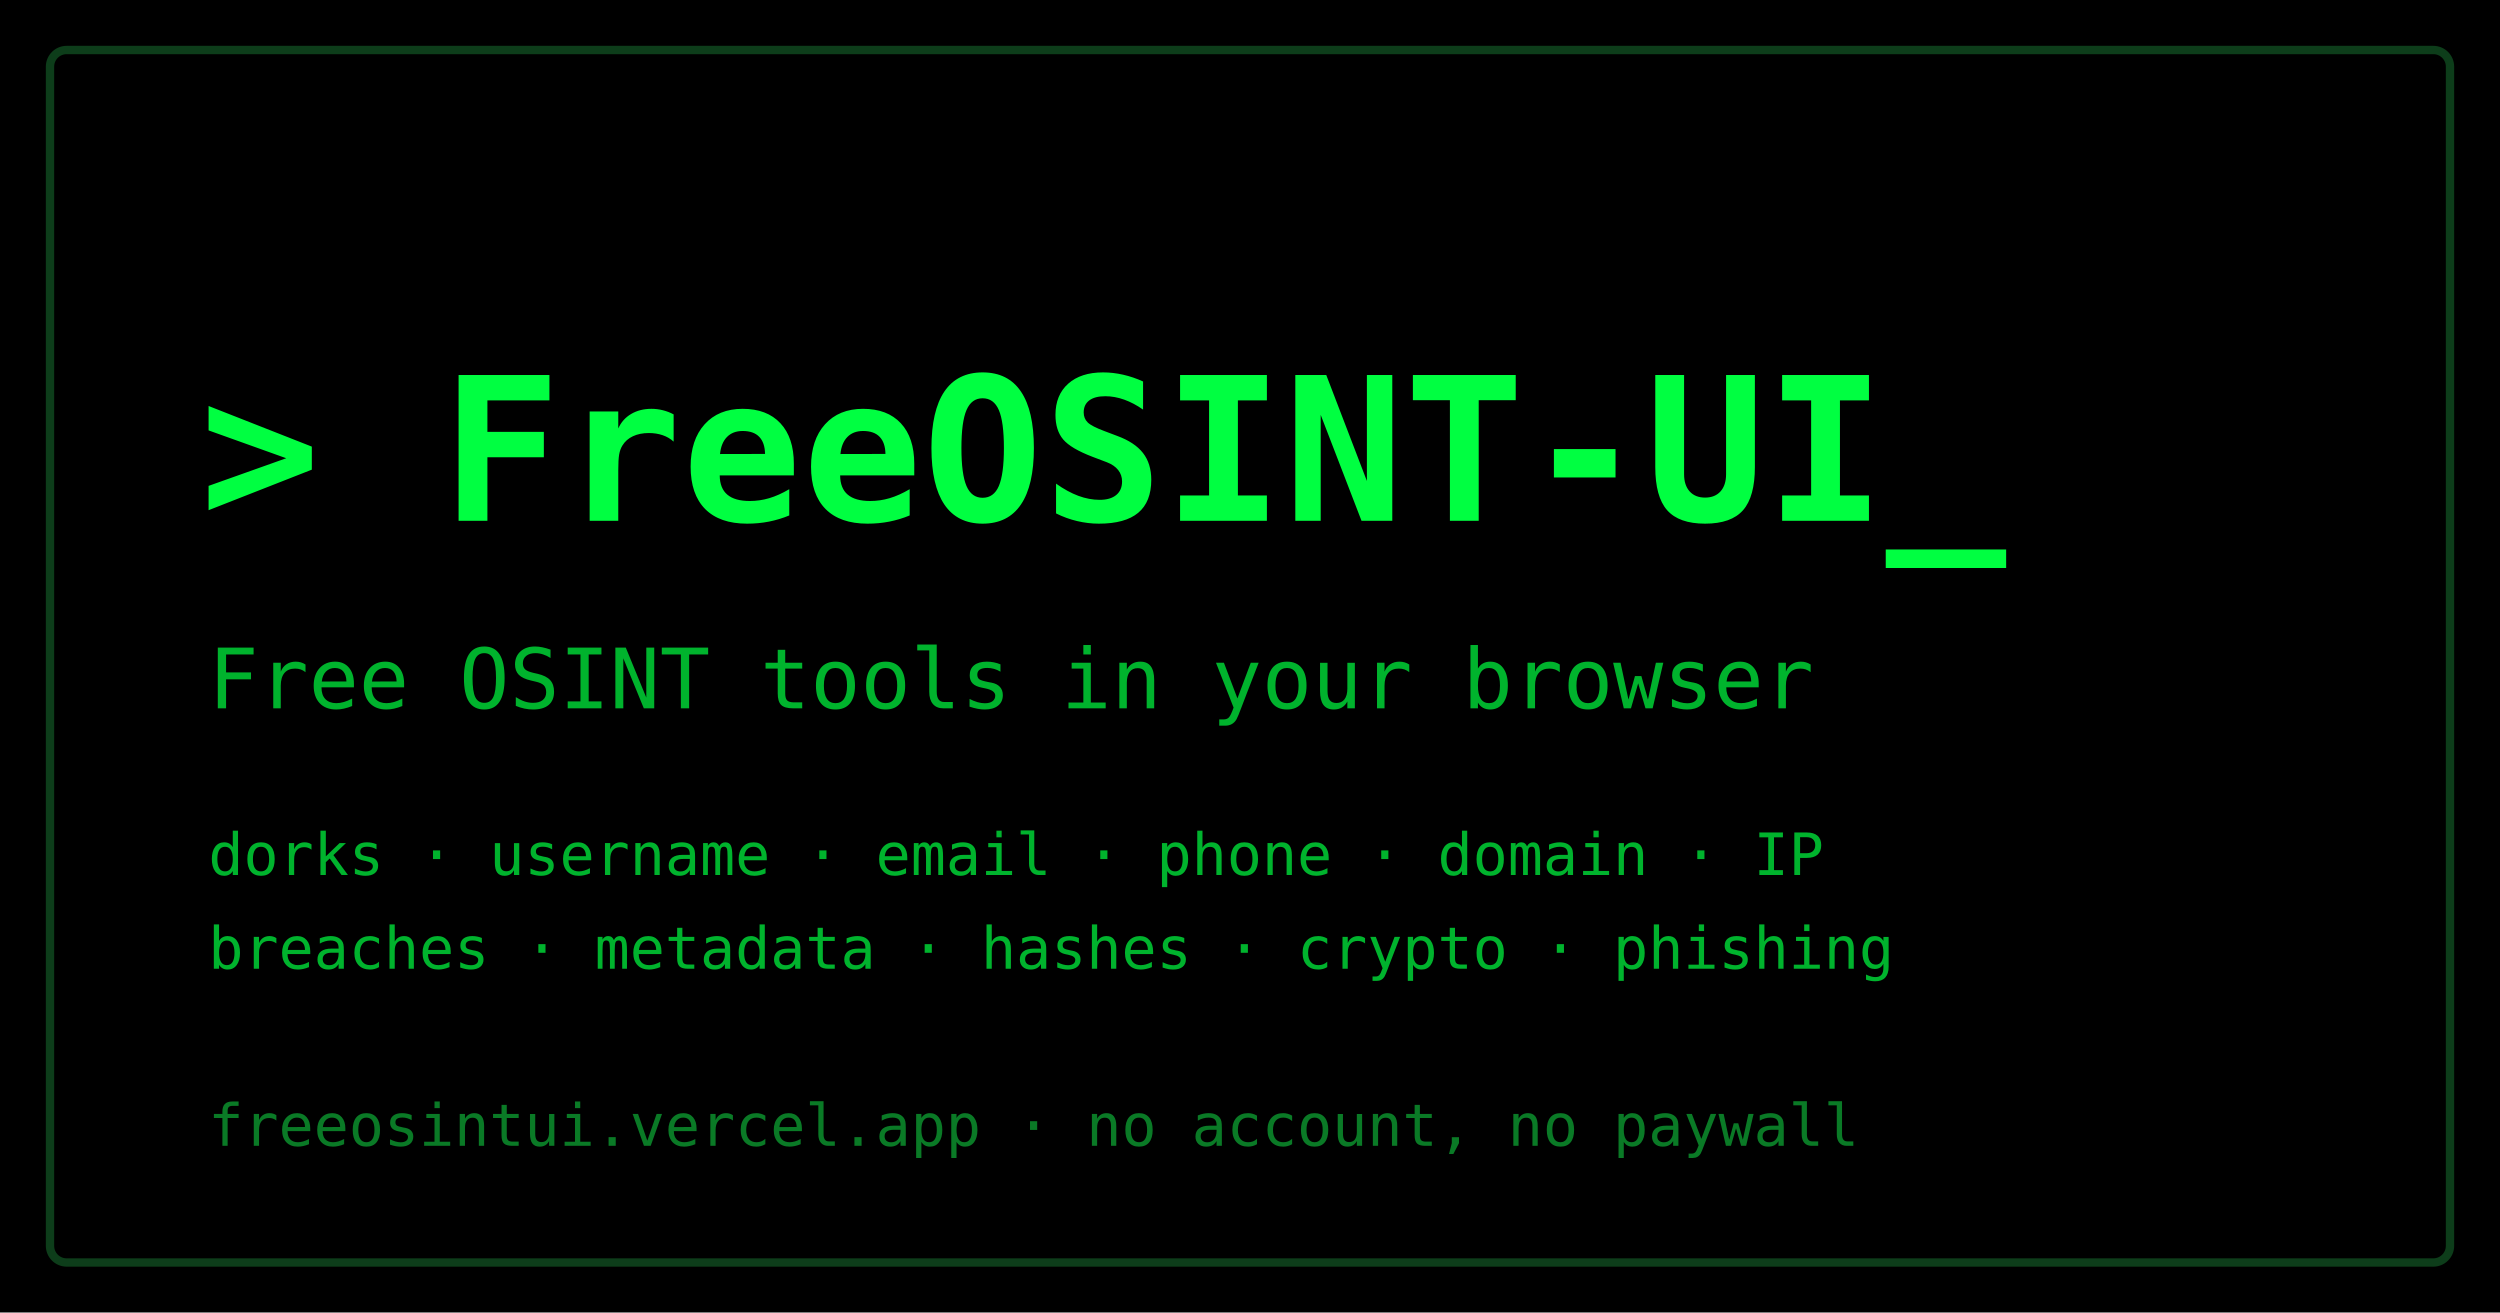
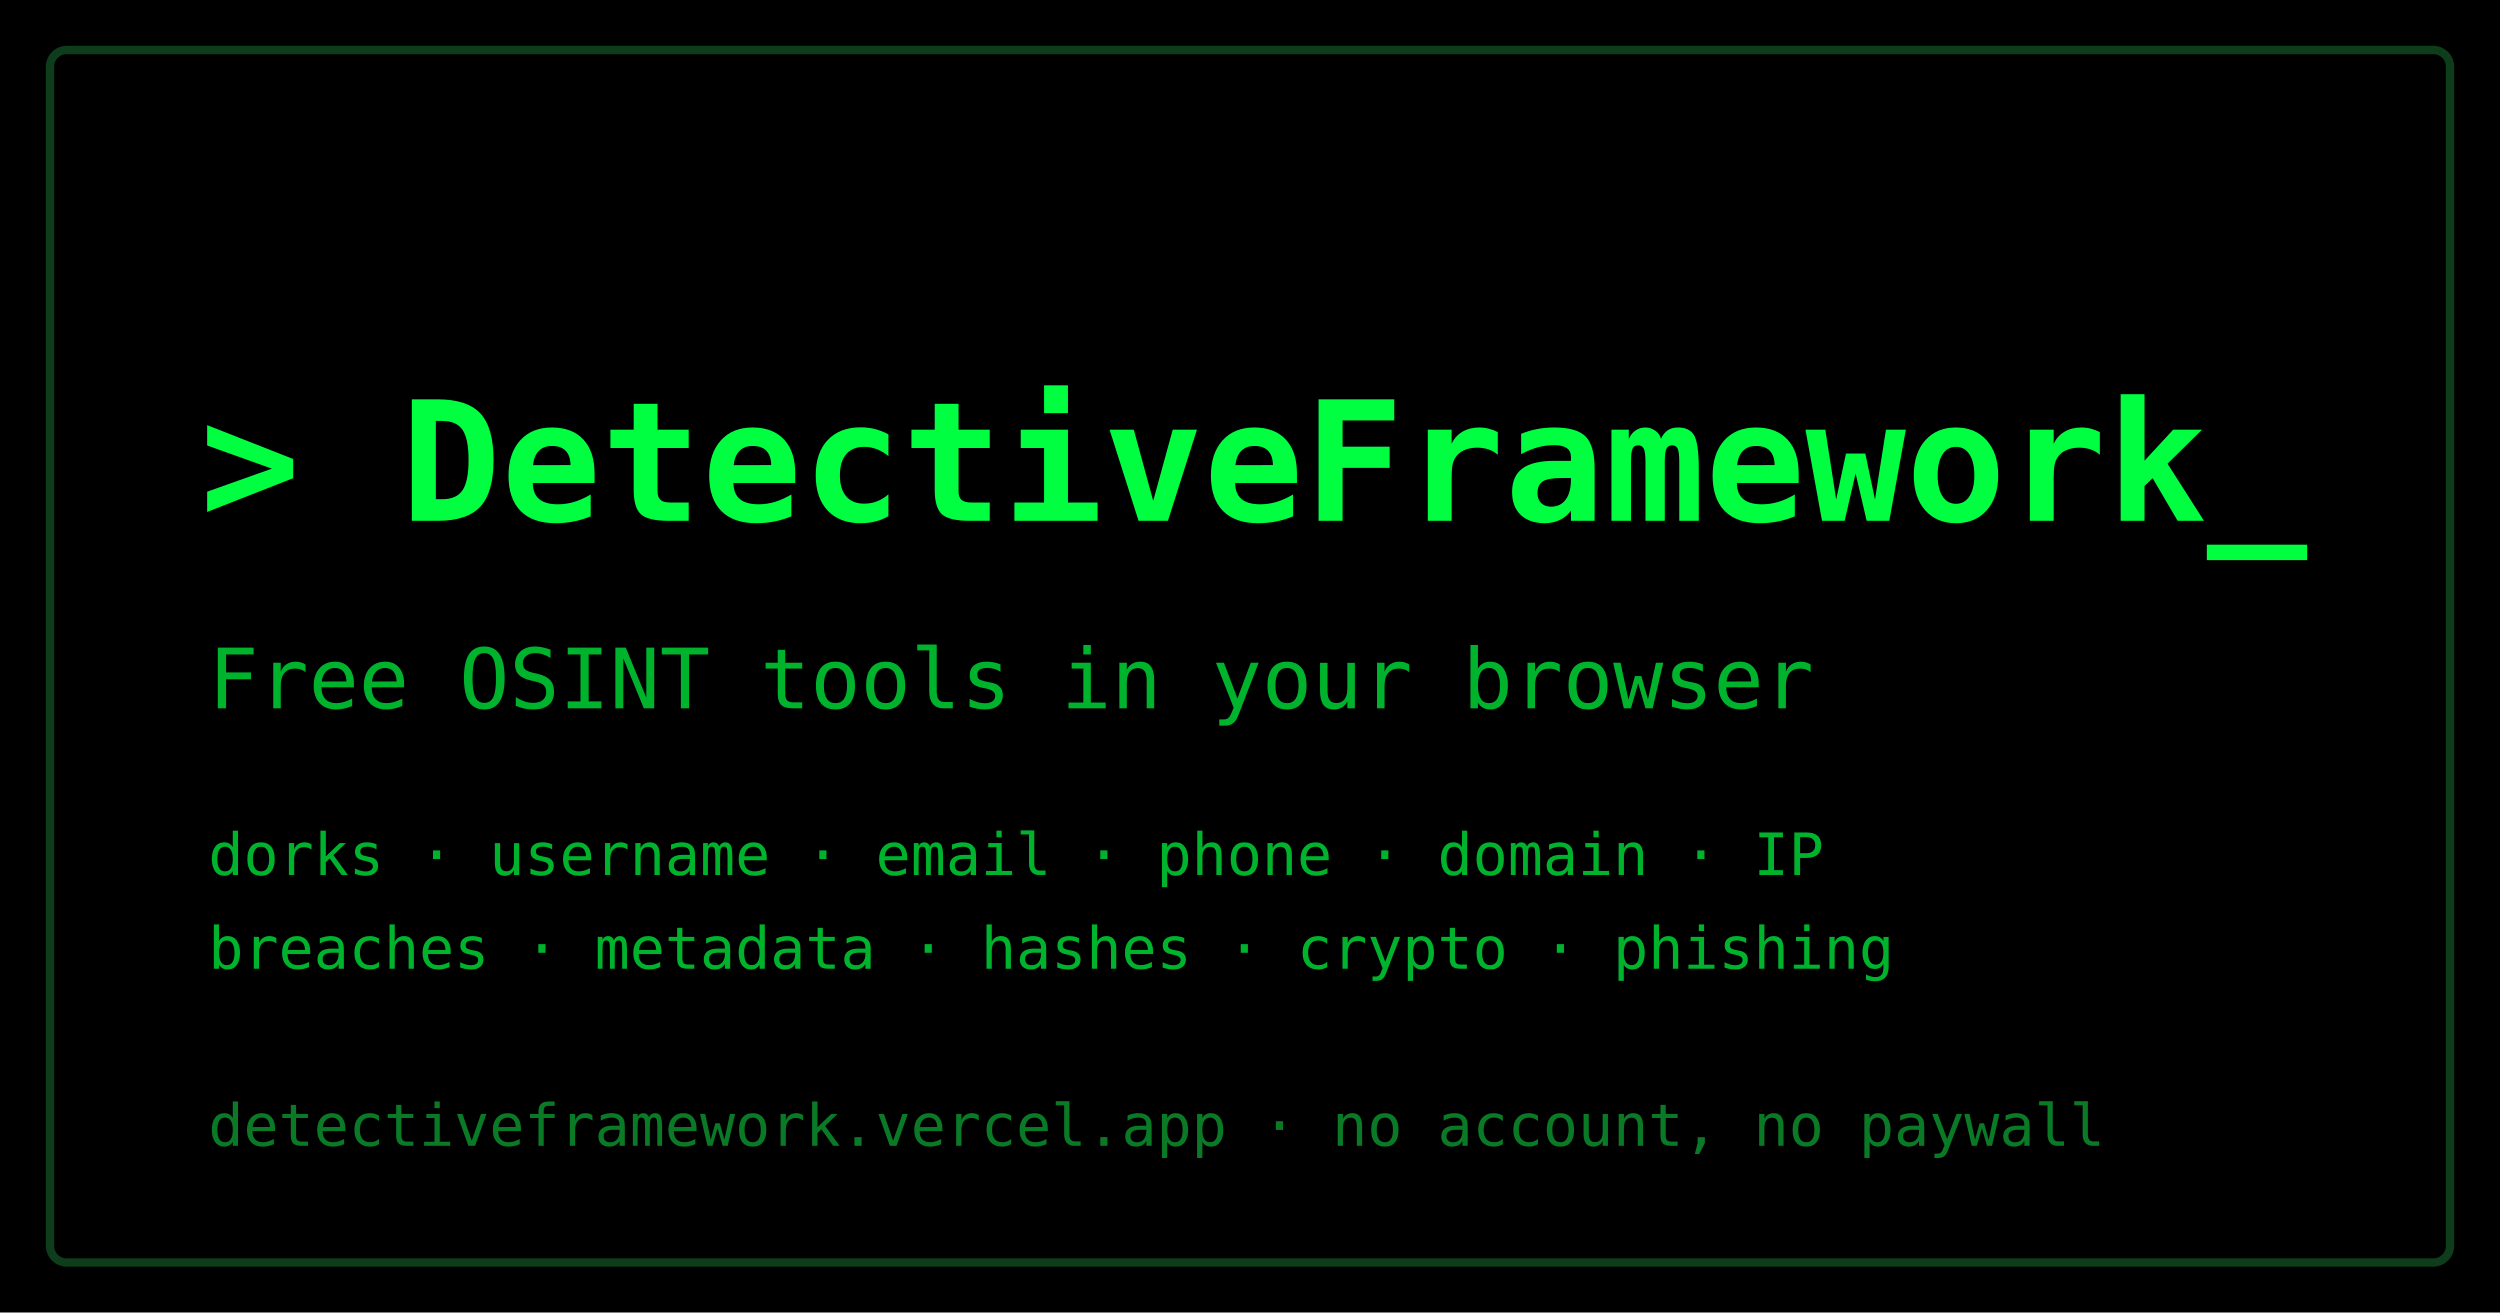
<svg xmlns="http://www.w3.org/2000/svg" width="1200" height="630" viewBox="0 0 1200 630">
  <rect width="1200" height="630" fill="#000" />
  <rect x="24" y="24" width="1152" height="582" fill="none" stroke="#0d3d1a" stroke-width="4" rx="8" />
  <g font-family="JetBrains Mono, monospace" fill="#00ff41">
-     <text x="96" y="250" font-size="96" font-weight="700">&gt; FreeOSINT-UI_</text>
+     <text x="96" y="250" font-size="80" font-weight="700">&gt; DetectiveFramework_</text>
    <text x="100" y="340" font-size="40" fill="#00b32d">Free OSINT tools in your browser</text>
    <text x="100" y="420" font-size="28" fill="#00b32d">dorks · username · email · phone · domain · IP</text>
    <text x="100" y="465" font-size="28" fill="#00b32d">breaches · metadata · hashes · crypto · phishing</text>
-     <text x="100" y="550" font-size="28" fill="#0a7a26">freeosintui.vercel.app · no account, no paywall</text>
+     <text x="100" y="550" font-size="28" fill="#0a7a26">detectiveframework.vercel.app · no account, no paywall</text>
  </g>
</svg>
